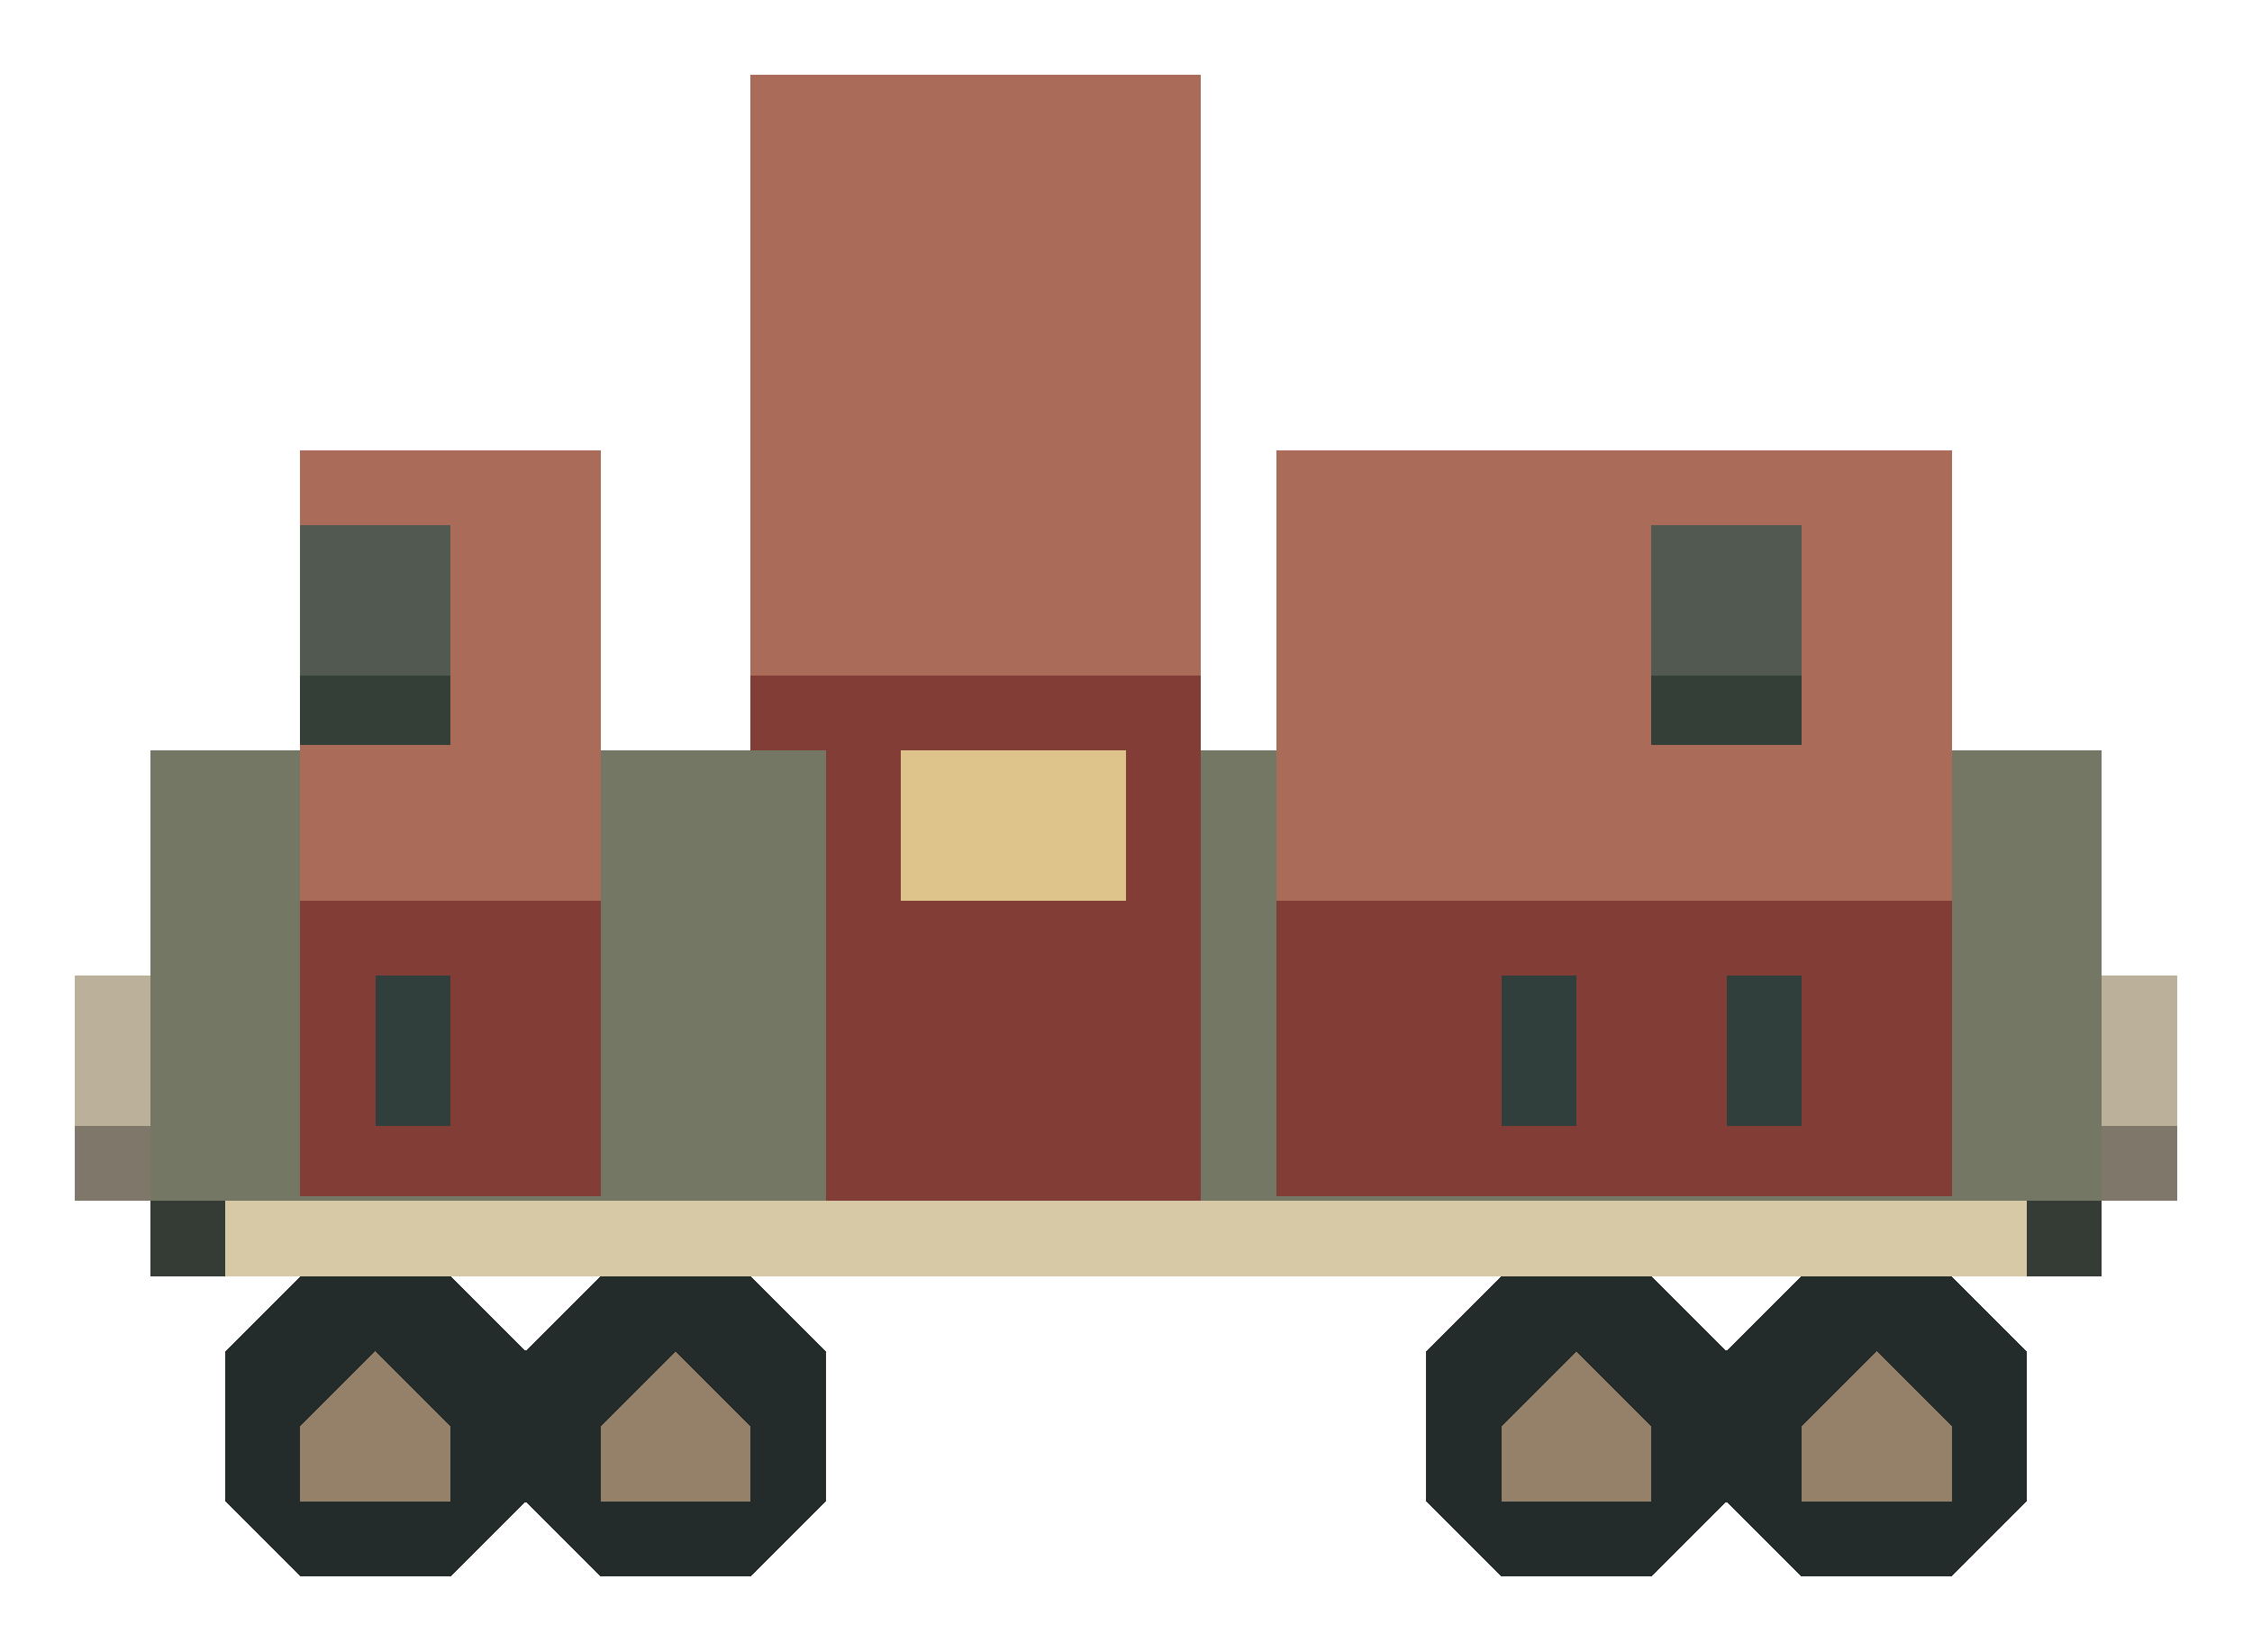
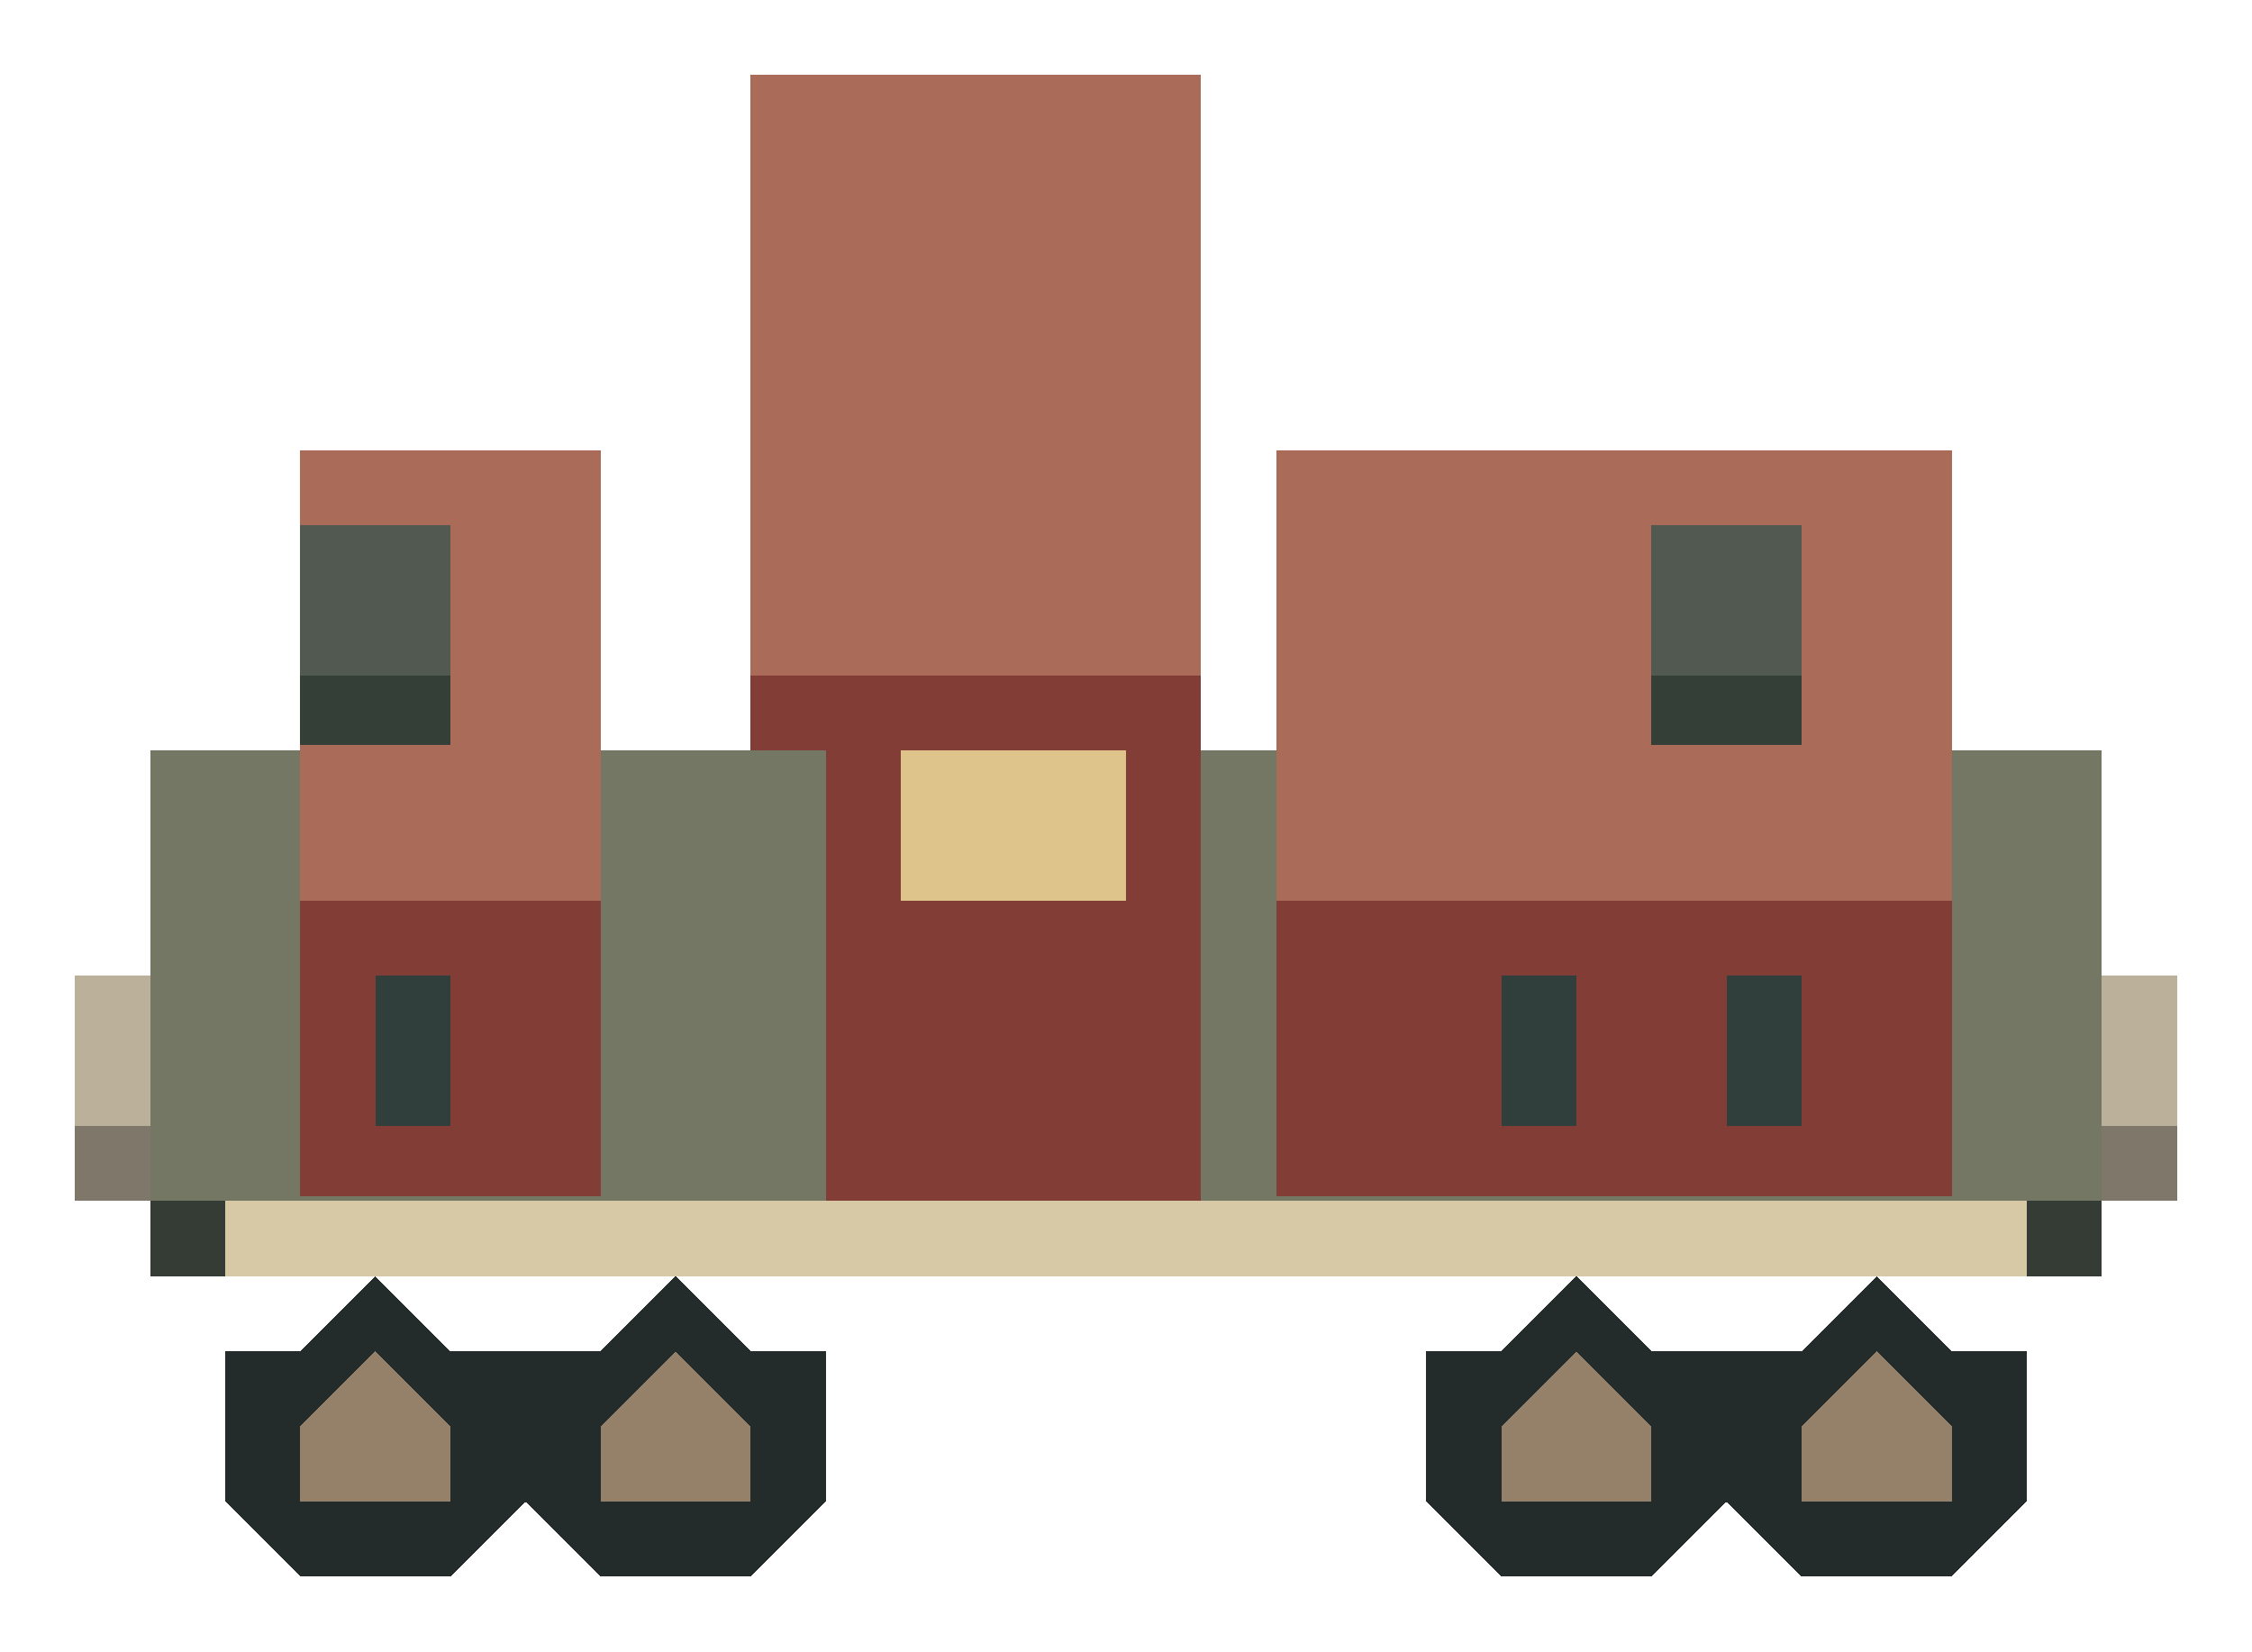
<svg xmlns="http://www.w3.org/2000/svg" width="30" height="22" viewBox="0 0 30 22" shape-rendering="crispEdges" data-template="driving-loco-diesel-hydraulic-left" data-anchor-x="2" data-anchor-y="17" data-length-m="13">
  <g id="silhouette-underlays">
</g>
  <g id="coupler">
    <path d="M1,15 2,15 2,16 1,16Z" fill="#7f786a" />
    <path d="M1,13 2,13 2,15 1,15Z" fill="#bbb09a" />
  </g>
  <g id="running-gear">
-     <path d="M7,20 7,20 6,21 4,21 3,20 3,20ZM7,20 7,20 3,20 3,20 3,19 3,18 4,17 6,17 7,18 7,19ZM4,20 3,20 3,20 3,19 3,18 4,17 4,17ZM7,20 7,20 4,20 4,17 4,17 6,17 7,18 7,19ZM4,19 4,17 4,17 6,17 6,17ZM7,20 7,20 4,20 4,19 6,17 6,17 7,18 7,19ZM7,20 7,20 7,20 5,18 6,17 6,17 7,18 7,19ZM7,20 7,20 7,20 4,20 4,19 5,18ZM6,19 7,20 7,20 7,20 6,20ZM11,20 11,20 10,21 8,21 7,20 7,20ZM11,20 11,20 7,20 7,20 7,19 7,18 8,17 10,17 11,18 11,19ZM8,20 7,20 7,20 7,19 7,18 8,17 8,17ZM11,20 11,20 8,20 8,17 8,17 10,17 11,18 11,19ZM8,19 8,17 8,17 10,17 10,17ZM11,20 11,20 8,20 8,19 10,17 10,17 11,18 11,19ZM11,20 11,20 11,20 9,18 10,17 10,17 11,18 11,19ZM11,20 11,20 11,20 8,20 8,19 9,18ZM10,19 11,20 11,20 11,20 10,20ZM23,20 23,20 22,21 20,21 19,20 19,20ZM23,20 23,20 19,20 19,20 19,19 19,18 20,17 22,17 23,18 23,19ZM20,20 19,20 19,20 19,19 19,18 20,17 20,17ZM23,20 23,20 20,20 20,17 20,17 22,17 23,18 23,19ZM20,19 20,17 20,17 22,17 22,17ZM23,20 23,20 20,20 20,19 22,17 22,17 23,18 23,19ZM23,20 23,20 23,20 21,18 22,17 22,17 23,18 23,19ZM23,20 23,20 23,20 20,20 20,19 21,18ZM22,19 23,20 23,20 23,20 22,20ZM27,20 27,20 26,21 24,21 23,20 23,20ZM27,20 27,20 23,20 23,20 23,19 23,18 24,17 26,17 27,18 27,19ZM24,20 23,20 23,20 23,19 23,18 24,17 24,17ZM27,20 27,20 24,20 24,17 24,17 26,17 27,18 27,19ZM24,19 24,17 24,17 26,17 26,17ZM27,20 27,20 24,20 24,19 26,17 26,17 27,18 27,19ZM27,20 27,20 27,20 25,18 26,17 26,17 27,18 27,19ZM27,20 27,20 27,20 24,20 24,19 25,18ZM26,19 27,20 27,20 27,20 26,20Z" fill="#242b2b" />
-     <path d="M6,20 5,20 5,20 4,20 4,19 4,19 5,18 5,18 6,19 6,19ZM10,20 9,20 9,20 8,20 8,19 8,19 9,18 9,18 10,19 10,19ZM22,20 21,20 21,20 20,20 20,19 20,19 21,18 21,18 22,19 22,19ZM26,20 25,20 25,20 24,20 24,19 24,19 25,18 25,18 26,19 26,19Z" fill="#95816a" />
+     <path d="M7,19 7,20 6,21ZM7,19 6,21 5,21ZM5.5,20 6,20 5,21 4,21ZM5.5,20 7,19 6,20ZM5.5,20 7,19 6,20ZM5.5,20 7,19 6,20ZM5.5,20 7,19 6,20ZM5.5,20 7,19 6,20ZM6.4,19.4 7,19 6.5,19.5ZM5.5,20 6.4,19.4 6.5,19.5 6,20ZM6,20 6,19.667 6.4,19.4 6.5,19.5 6,20ZM3,20 5.5,20 4,21 3,20ZM7,19 5.5,20 3,20 3,20ZM7,19 5.5,20 3,20 3,20ZM4,19.75 4,20 3,20 3,20ZM4,19.75 7,19 5.5,20 4,20ZM4,19.75 7,19 5.5,20 4,20ZM4,19.75 7,19 5.5,20 4,20ZM6.2,19.2 7,19 6.4,19.4ZM4,19.75 6.2,19.2 6.4,19.4 5.5,20 4,20ZM6,19.25 6.2,19.2 6.4,19.4 6,19.667ZM7,19 3,20 3,19ZM7,19 3,20 3,19ZM4,19 4,19.75 3,20 3,19ZM4,19 7,19 4,19.75ZM4,19 7,19 4,19.75ZM4,19 7,19 4,19.75ZM6,19 7,19 6.2,19.2ZM4,19 6,19 6.2,19.2 4,19.75ZM6,19 6,19 6.2,19.2 6,19.25ZM7,19 3,19 3,18ZM7,19 3,19 3,18ZM4,18.25 4,19 3,19 3,18ZM4,18.25 7,19 4,19ZM4,18.25 4.6,18.4 4,19 4,19ZM4,19 4.6,18.4 7,19 4,19ZM4,19 4.6,18.4 7,19 4,19ZM5.667,18.667 7,19 6,19ZM4,19 4.6,18.4 5.667,18.667 6,19 4,19ZM7,19 3,18 4,18ZM7,19 3,18 4,18ZM4,18 4,18.25 3,18 4,18ZM7,19 4,18.25 4,18 4,18ZM4.75,18.25 4.6,18.4 4,18.25 4,18 4,18ZM4.75,18.25 7,19 4.6,18.4ZM4.75,18.25 7,19 4.6,18.4ZM5.5,18.5 7,19 5.667,18.667ZM4.75,18.25 5.5,18.5 5.667,18.667 4.6,18.4ZM4,18 5,17 6,18ZM7,19 4,18 6,18ZM7,19 4,18 6,18ZM7,19 4,18 6,18ZM4.75,18.25 4,18 5,18ZM7,19 4.75,18.25 5,18 6,18ZM7,19 4.75,18.25 5,18 6,18ZM7,19 5.5,18.5 5,18 5,18 6,18ZM5.5,18.5 4.75,18.25 5,18 5,18ZM6,18 7,18 7,19ZM11,19 11,20 10,21ZM11,19 10,21 9,21ZM9.5,20 10,20 9,21 8,21ZM9.5,20 11,19 10,20ZM9.5,20 11,19 10,20ZM9.5,20 11,19 10,20ZM9.5,20 11,19 10,20ZM9.5,20 11,19 10,20ZM10.4,19.4 11,19 10.5,19.5ZM9.5,20 10.4,19.4 10.5,19.5 10,20ZM10,20 10,19.667 10.4,19.4 10.5,19.5 10,20ZM7,20 9.5,20 8,21 7,20ZM11,19 9.5,20 7,20 7,20ZM11,19 9.5,20 7,20 7,20ZM8,19.75 8,20 7,20 7,20ZM8,19.75 11,19 9.5,20 8,20ZM8,19.75 11,19 9.5,20 8,20ZM8,19.75 11,19 9.5,20 8,20ZM10.2,19.2 11,19 10.4,19.4ZM8,19.75 10.2,19.2 10.4,19.4 9.5,20 8,20ZM10,19.25 10.2,19.2 10.4,19.4 10,19.667ZM11,19 7,20 7,19ZM11,19 7,20 7,19ZM8,19 8,19.75 7,20 7,19ZM8,19 11,19 8,19.75ZM8,19 11,19 8,19.75ZM8,19 11,19 8,19.75ZM10,19 11,19 10.2,19.2ZM8,19 10,19 10.2,19.2 8,19.75ZM10,19 10,19 10.2,19.2 10,19.25ZM11,19 7,19 7,18ZM11,19 7,19 7,18ZM8,18.25 8,19 7,19 7,18ZM8,18.25 11,19 8,19ZM8,18.25 8.6,18.4 8,19 8,19ZM8,19 8.6,18.4 11,19 8,19ZM8,19 8.6,18.4 11,19 8,19ZM9.667,18.667 11,19 10,19ZM8,19 8.6,18.4 9.667,18.667 10,19 8,19ZM11,19 7,18 8,18ZM11,19 7,18 8,18ZM8,18 8,18.25 7,18 8,18ZM11,19 8,18.25 8,18 8,18ZM8.75,18.25 8.6,18.4 8,18.25 8,18 8,18ZM8.75,18.25 11,19 8.6,18.4ZM8.75,18.25 11,19 8.6,18.4ZM9.5,18.5 11,19 9.667,18.667ZM8.75,18.25 9.5,18.5 9.667,18.667 8.6,18.4ZM8,18 9,17 10,18ZM11,19 8,18 10,18ZM11,19 8,18 10,18ZM11,19 8,18 10,18ZM8.75,18.25 8,18 9,18ZM11,19 8.75,18.25 9,18 10,18ZM11,19 8.75,18.25 9,18 10,18ZM11,19 9.5,18.5 9,18 9,18 10,18ZM9.5,18.5 8.75,18.25 9,18 9,18ZM10,18 11,18 11,19ZM23,19 23,20 22,21ZM23,19 22,21 21,21ZM21.5,20 22,20 21,21 20,21ZM21.5,20 23,19 22,20ZM21.5,20 23,19 22,20ZM21.5,20 23,19 22,20ZM21.5,20 23,19 22,20ZM21.5,20 23,19 22,20ZM22.4,19.4 23,19 22.5,19.5ZM21.5,20 22.4,19.4 22.5,19.5 22,20ZM22,20 22,19.667 22.4,19.4 22.5,19.5 22,20ZM19,20 21.5,20 20,21 19,20ZM23,19 21.5,20 19,20 19,20ZM23,19 21.5,20 19,20 19,20ZM20,19.75 20,20 19,20 19,20ZM20,19.75 23,19 21.5,20 20,20ZM20,19.75 23,19 21.5,20 20,20ZM20,19.75 23,19 21.5,20 20,20ZM22.2,19.2 23,19 22.4,19.4ZM20,19.75 22.2,19.2 22.4,19.4 21.5,20 20,20ZM22,19.25 22.2,19.2 22.4,19.4 22,19.667ZM23,19 19,20 19,19ZM23,19 19,20 19,19ZM20,19 20,19.75 19,20 19,19ZM20,19 23,19 20,19.75ZM20,19 23,19 20,19.75ZM20,19 23,19 20,19.75ZM22,19 23,19 22.2,19.2ZM20,19 22,19 22.2,19.2 20,19.75ZM22,19 22,19 22.2,19.2 22,19.25ZM23,19 19,19 19,18ZM23,19 19,19 19,18ZM20,18.25 20,19 19,19 19,18ZM20,18.25 23,19 20,19ZM20,18.25 20.6,18.4 20,19 20,19ZM20,19 20.6,18.4 23,19 20,19ZM20,19 20.6,18.4 23,19 20,19ZM21.667,18.667 23,19 22,19ZM20,19 20.6,18.4 21.667,18.667 22,19 20,19ZM23,19 19,18 20,18ZM23,19 19,18 20,18ZM20,18 20,18.25 19,18 20,18ZM23,19 20,18.25 20,18 20,18ZM20.75,18.25 20.6,18.4 20,18.25 20,18 20,18ZM20.75,18.25 23,19 20.6,18.4ZM20.75,18.25 23,19 20.6,18.4ZM21.5,18.5 23,19 21.667,18.667ZM20.75,18.25 21.5,18.5 21.667,18.667 20.6,18.4ZM20,18 21,17 22,18ZM23,19 20,18 22,18ZM23,19 20,18 22,18ZM23,19 20,18 22,18ZM20.75,18.25 20,18 21,18ZM23,19 20.75,18.25 21,18 22,18ZM23,19 20.75,18.25 21,18 22,18ZM23,19 21.5,18.5 21,18 21,18 22,18ZM21.5,18.5 20.75,18.25 21,18 21,18ZM22,18 23,18 23,19ZM27,19 27,20 26,21ZM27,19 26,21 25,21ZM25.5,20 26,20 25,21 24,21ZM25.5,20 27,19 26,20ZM25.5,20 27,19 26,20ZM25.5,20 27,19 26,20ZM25.5,20 27,19 26,20ZM25.5,20 27,19 26,20ZM26.4,19.4 27,19 26.5,19.5ZM25.5,20 26.4,19.4 26.5,19.5 26,20ZM26,20 26,19.667 26.4,19.4 26.5,19.5 26,20ZM23,20 25.5,20 24,21 23,20ZM27,19 25.5,20 23,20 23,20ZM27,19 25.5,20 23,20 23,20ZM24,19.75 24,20 23,20 23,20ZM24,19.75 27,19 25.5,20 24,20ZM24,19.75 27,19 25.5,20 24,20ZM24,19.75 27,19 25.5,20 24,20ZM26.2,19.2 27,19 26.4,19.4ZM24,19.75 26.2,19.2 26.4,19.4 25.5,20 24,20ZM26,19.25 26.2,19.2 26.4,19.4 26,19.667ZM27,19 23,20 23,19ZM27,19 23,20 23,19ZM24,19 24,19.75 23,20 23,19ZM24,19 27,19 24,19.75ZM24,19 27,19 24,19.75ZM24,19 27,19 24,19.75ZM26,19 27,19 26.2,19.2ZM24,19 26,19 26.2,19.2 24,19.75ZM26,19 26,19 26.2,19.2 26,19.25ZM27,19 23,19 23,18ZM27,19 23,19 23,18ZM24,18.25 24,19 23,19 23,18ZM24,18.25 27,19 24,19ZM24,18.25 24.6,18.4 24,19 24,19ZM24,19 24.6,18.4 27,19 24,19ZM24,19 24.6,18.4 27,19 24,19ZM25.667,18.667 27,19 26,19ZM24,19 24.6,18.4 25.667,18.667 26,19 24,19ZM27,19 23,18 24,18ZM27,19 23,18 24,18ZM24,18 24,18.25 23,18 24,18ZM27,19 24,18.25 24,18 24,18ZM24.75,18.25 24.6,18.4 24,18.25 24,18 24,18ZM24.75,18.25 27,19 24.6,18.4ZM24.75,18.25 27,19 24.6,18.4ZM25.5,18.5 27,19 25.667,18.667ZM24.75,18.25 25.5,18.5 25.667,18.667 24.6,18.4ZM24,18 25,17 26,18ZM27,19 24,18 26,18ZM27,19 24,18 26,18ZM27,19 24,18 26,18ZM24.75,18.25 24,18 25,18ZM27,19 24.75,18.25 25,18 26,18ZM27,19 24.75,18.25 25,18 26,18ZM27,19 25.5,18.5 25,18 25,18 26,18ZM25.5,18.5 24.75,18.25 25,18 25,18ZM26,18 27,18 27,19Z" fill="#242b2b" />
+     <path d="M6,20 5,20 5,20 5,20 4,20 4,19 4,19 5,18 5,18 5,18 6,19 6,19ZM10,20 9,20 9,20 9,20 8,20 8,19 8,19 9,18 9,18 9,18 10,19 10,19ZM22,20 21,20 21,20 21,20 20,20 20,19 20,19 21,18 21,18 21,18 22,19 22,19ZM26,20 25,20 25,20 25,20 24,20 24,19 24,19 25,18 25,18 25,18 26,19 26,19Z" fill="#95816a" />
  </g>
  <g id="frame">
    <path d="M27,16 28,16 28,17 27,17ZM2,16 3,16 3,17 2,17Z" fill="#343c35" />
    <path d="M2,10 4,10 4,16 2,16ZM11,12 8,12 8,10 11,10ZM26,12 26,10 28,10 28,12ZM17,12 16,12 16,10 17,10ZM8,12 11,12 11,16 8,16ZM16,12 17,12 17,16 16,16ZM26,12 28,12 28,16 26,16ZM17,15.939 26,15.939 26,16 17,16ZM4,15.939 8,15.939 8,16 4,16Z" fill="#747764" />
  </g>
  <g id="diesel-body">
</g>
  <g id="short-hood">
    <path d="M4,13 4,12 8,12 8,13ZM6,15.939 6,13 8,13 8,15.939ZM6,15 6,15.939 4,15.939 4,15ZM5,15 4,15 4,13 5,13Z" fill="#813d36" />
    <path d="M4,7 4,6 8,6 8,7ZM6,9 6,7 8,7 8,9ZM6,9 8,9 8,12 6,12ZM4,9.929 6,9.929 6,12 4,12Z" fill="#aa6b58" />
    <path d="M5,13 6,13 6,15 5,15Z" fill="#303e3c" />
    <path d="M4,9.929 4,9 6,9 6,9.929Z" fill="#333f37" />
    <path d="M4,7 6,7 6,9 4,9Z" fill="#515950" />
  </g>
  <g id="cab">
    <path d="M11,16 11,12 16,12 16,16ZM12,12 11,12 11,10 12,10ZM15,12 15,10 16,10 16,12ZM10,9 16,9 16,10 10,10Z" fill="#813d36" />
    <path d="M10,1 16,1 16,9 10,9Z" fill="#aa6b58" />
    <path d="M15,12 12,12 12,10 15,10Z" fill="#dec38a" />
  </g>
  <g id="hood">
    <path d="M17,13 17,12 26,12 26,13ZM24,15.939 24,13 26,13 26,15.939ZM24,15 24,15.939 17,15.939 17,15ZM23,15 21,15 21,13 23,13ZM20,15 17,15 17,13 20,13Z" fill="#813d36" />
    <path d="M17,6 22,6 22,12 17,12ZM22,7 22,6 26,6 26,7ZM24,9 24,7 26,7 26,9ZM24,9 26,9 26,12 24,12ZM22,9.929 24,9.929 24,12 22,12Z" fill="#aa6b58" />
    <path d="M23,13 24,13 24,15 23,15ZM20,13 21,13 21,15 20,15Z" fill="#303e3c" />
    <path d="M22,9.929 22,9 24,9 24,9.929Z" fill="#333f37" />
    <path d="M22,7 24,7 24,9 22,9Z" fill="#515950" />
  </g>
  <g id="stripe">
    <path d="M3,16 27,16 27,17 3,17Z" fill="#d7c9a5" />
  </g>
  <g id="coupler">
    <path d="M28,15 29,15 29,16 28,16Z" fill="#7f786a" />
    <path d="M28,13 29,13 29,15 28,15Z" fill="#bbb09a" />
  </g>
</svg>
